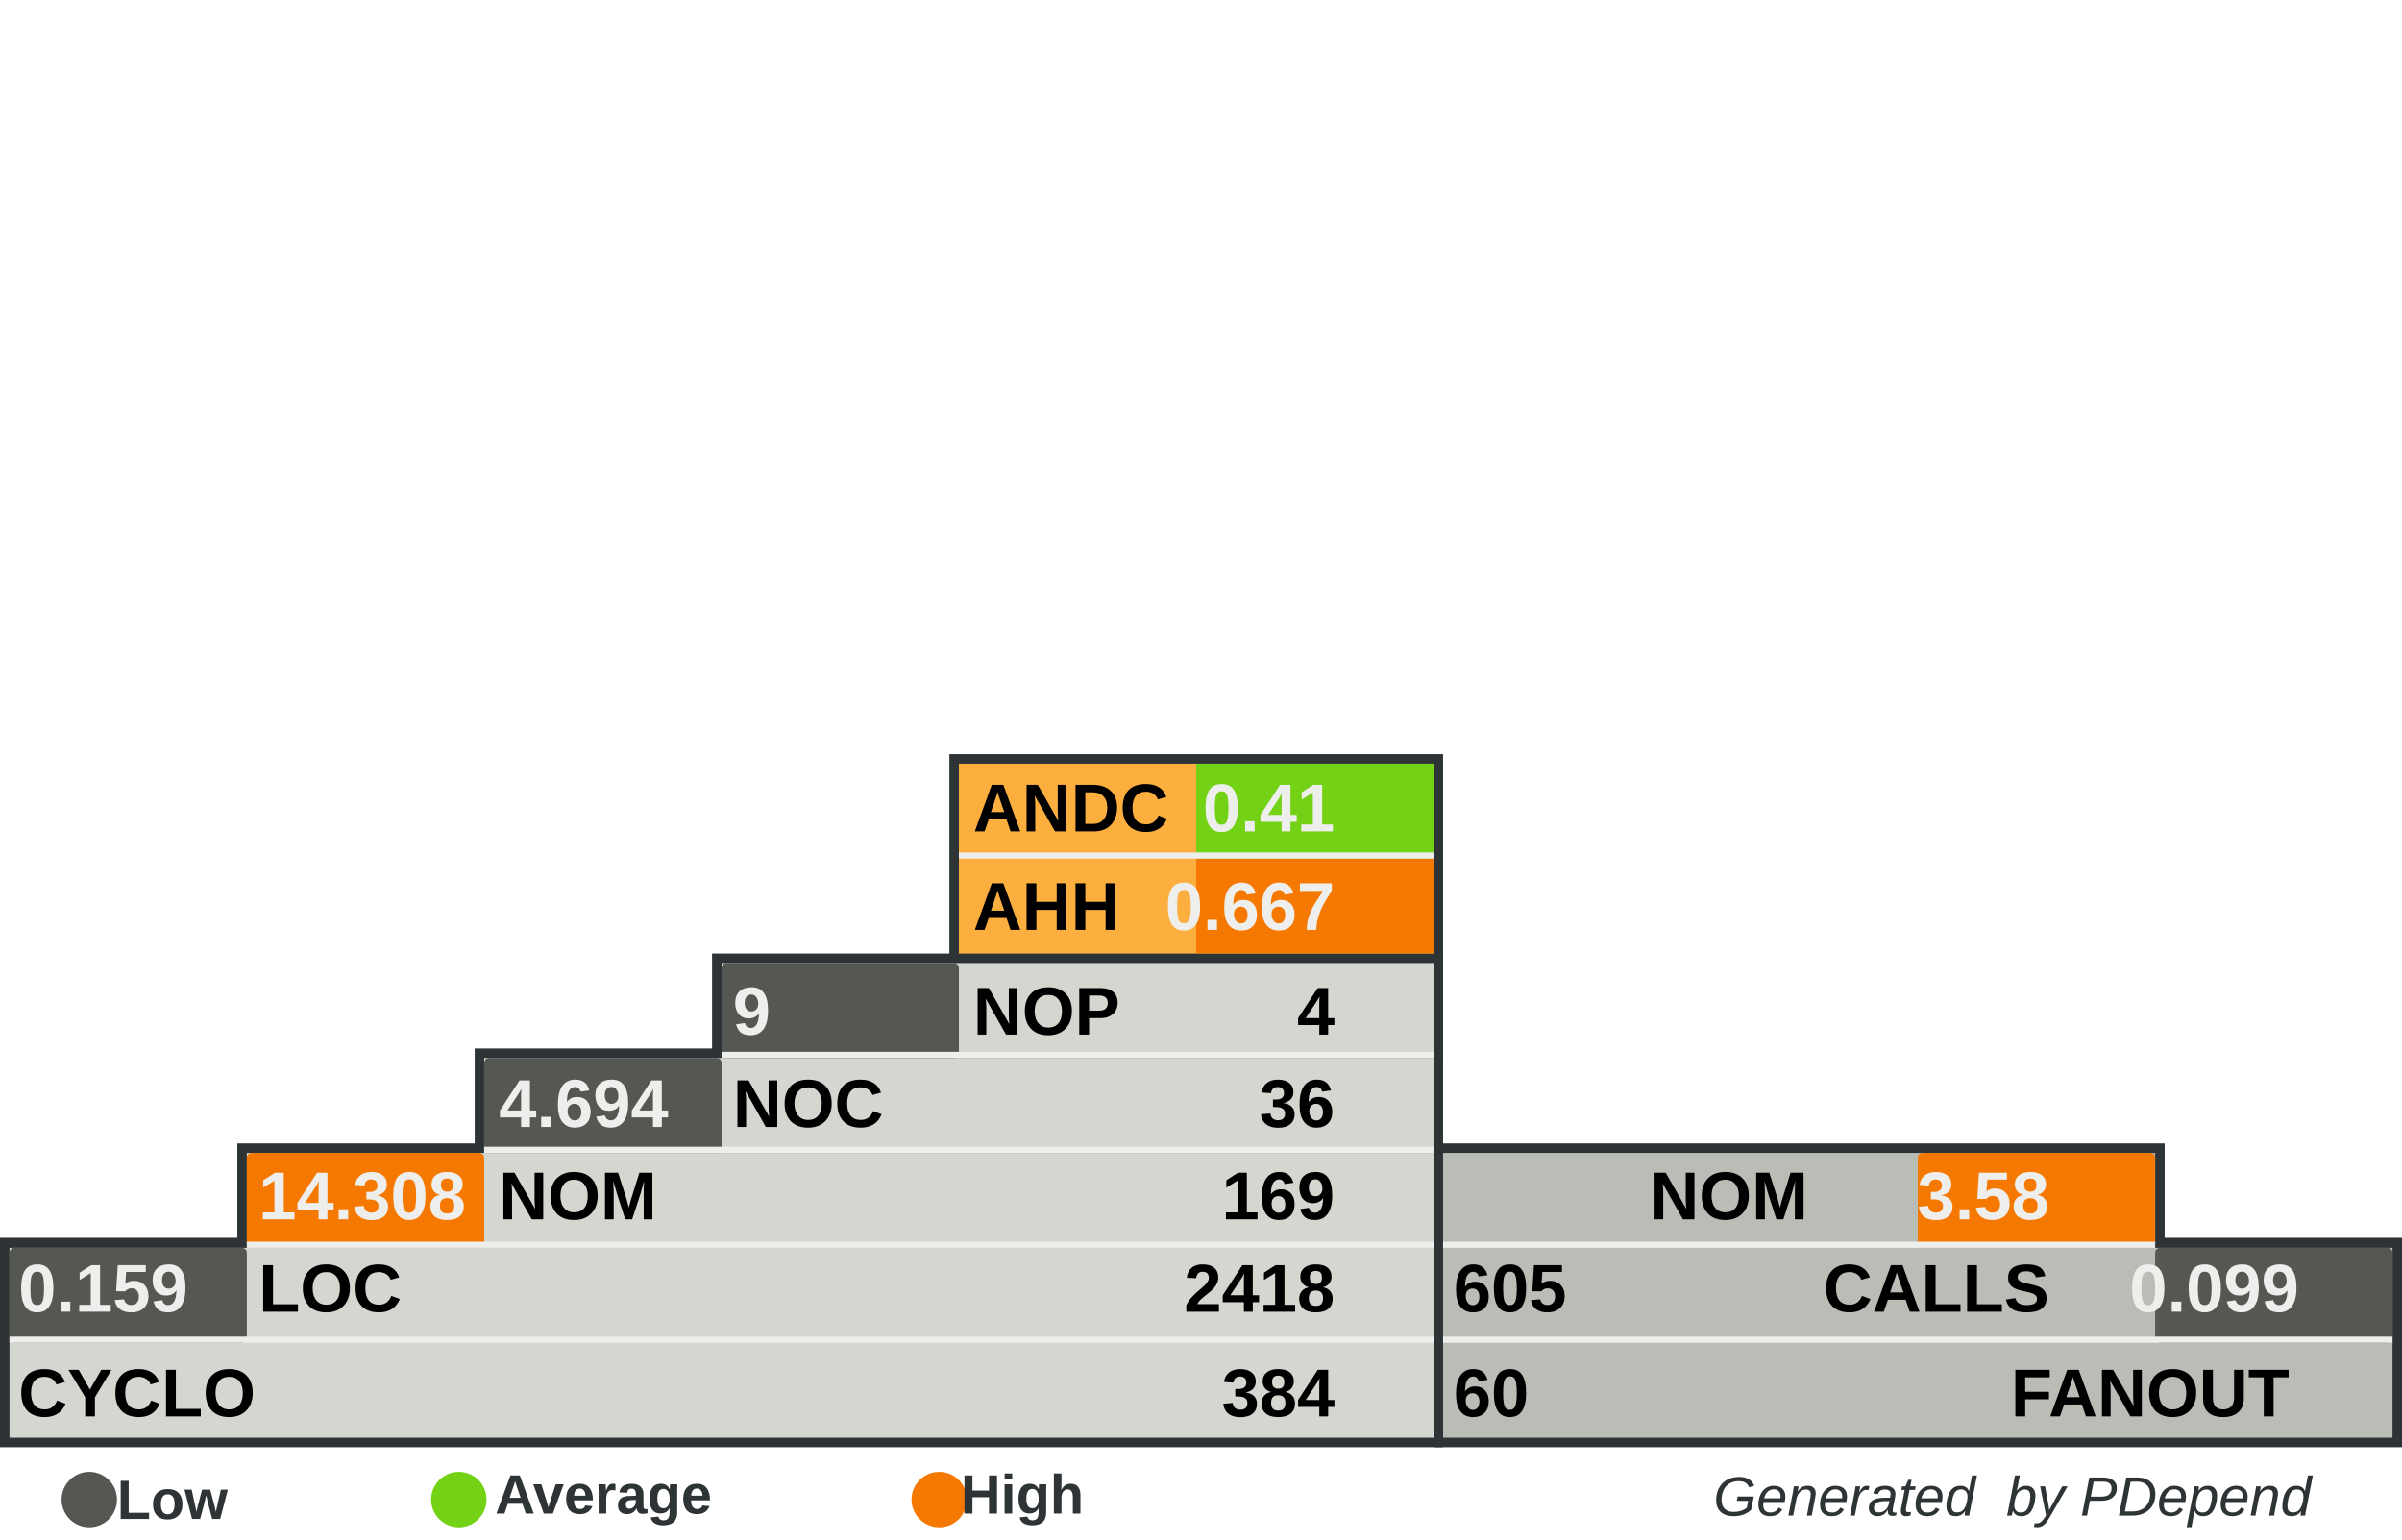
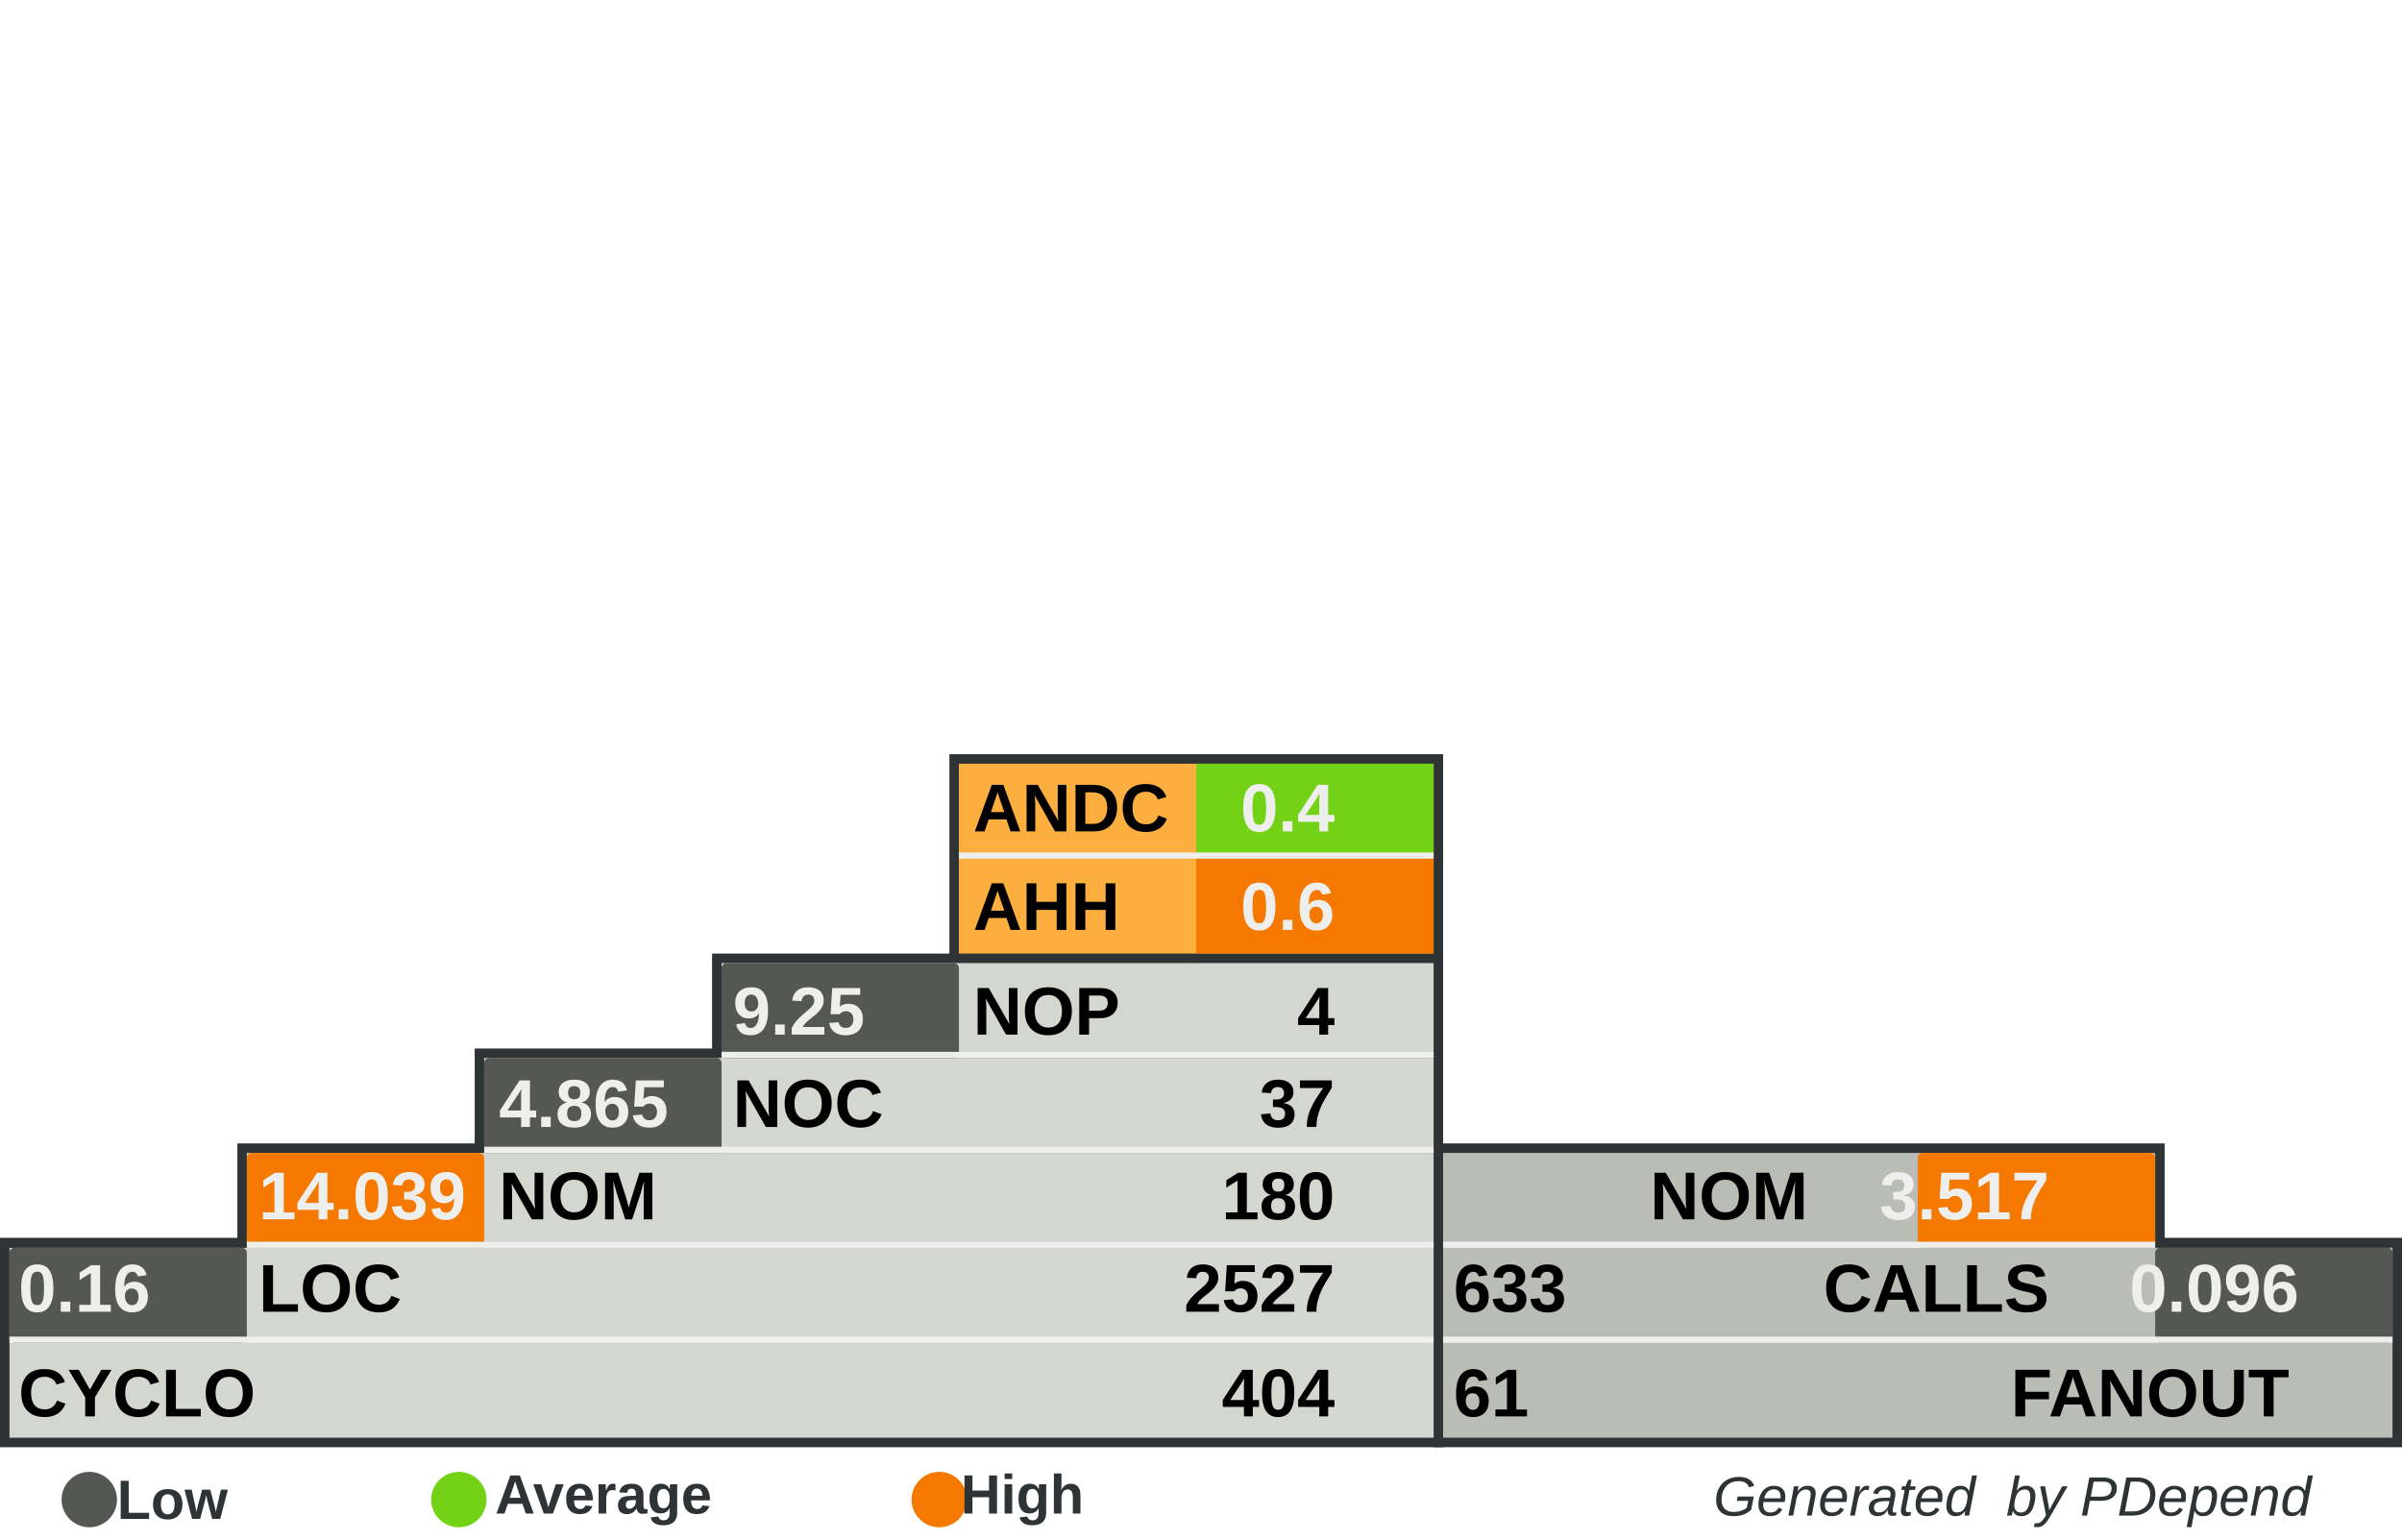
<svg xmlns="http://www.w3.org/2000/svg" width="390" height="250" id="svg5110" version="1.0">
  <defs id="defs5112">
    </defs>
  <g id="layer1">
    <rect style="fill:#555753" width="0" height="0" x="0" y="0" rx="0" ry="0" id="rect8982" xml:id="threshold.low" />
    <rect style="fill:#73d216" width="0" height="0" x="0" y="0" rx="0" ry="0" id="rect8983" xml:id="threshold.average" />
    <rect style="fill:#f57900" width="0" height="0" x="0" y="0" rx="0" ry="0" id="rect2834" xml:id="threshold.high" />
    <rect style="opacity:1;fill:#2e3436;fill-opacity:1;stroke:none;stroke-width:1;stroke-miterlimit:4;stroke-dasharray:none;stroke-opacity:1" id="rect4954" width="118.696" height="16.957" x="232.767" y="185.672" rx="2.978" ry="0" />
    <rect style="opacity:1;fill:#2e3436;fill-opacity:1;stroke:none;stroke-width:1;stroke-miterlimit:4;stroke-dasharray:none;stroke-opacity:1" id="rect4956" width="157.233" height="34" x="232.767" y="201" rx="3.945" ry="0" />
    <rect style="opacity:1;fill:#2e3436;fill-opacity:1;stroke:none;stroke-width:1;stroke-miterlimit:4;stroke-dasharray:none;stroke-opacity:1" id="rect4958" width="80.158" height="33.913" x="154.15" y="122.47" rx="2.011" ry="0" />
    <rect style="opacity:1;fill:#2e3436;fill-opacity:1;stroke:none;stroke-width:1;stroke-miterlimit:4;stroke-dasharray:none;stroke-opacity:1" id="rect4960" width="234.308" height="34" x="0" y="201" rx="5.879" ry="0" />
    <rect style="opacity:1;fill:#2e3436;fill-opacity:1;stroke:none;stroke-width:1;stroke-miterlimit:4;stroke-dasharray:none;stroke-opacity:1" id="rect4962" width="195.771" height="16.957" x="38.538" y="185.672" rx="4.912" ry="0" />
    <rect style="opacity:1;fill:#2e3436;fill-opacity:1;stroke:none;stroke-width:1;stroke-miterlimit:4;stroke-dasharray:none;stroke-opacity:1" id="rect4964" width="157.233" height="16.957" x="77.075" y="170.257" rx="3.945" ry="0" />
    <rect style="opacity:1;fill:#2e3436;fill-opacity:1;stroke:none;stroke-width:1;stroke-miterlimit:4;stroke-dasharray:none;stroke-opacity:1" id="rect4966" width="118.696" height="16.957" x="115.613" y="154.842" rx="2.978" ry="0" />
    <rect style="opacity:1;fill:#d3d7cf;fill-opacity:1;stroke:none;stroke-width:1;stroke-miterlimit:4;stroke-dasharray:none;stroke-opacity:1" id="rect4968" width="231.225" height="30.83" x="1.542" y="202.628" rx="5.801" ry="0" />
    <rect style="opacity:1;fill:#d3d7cf;fill-opacity:1;stroke:none;stroke-width:1;stroke-miterlimit:4;stroke-dasharray:none;stroke-opacity:1" id="rect4970" width="192.688" height="15.415" x="40.079" y="187.214" rx="4.834" ry="0" />
    <rect style="opacity:1;fill:#d3d7cf;fill-opacity:1;stroke:none;stroke-width:1;stroke-miterlimit:4;stroke-dasharray:none;stroke-opacity:1" id="rect4972" width="154.15" height="15.415" x="78.617" y="171.798" rx="3.868" ry="0" />
    <rect style="opacity:1;fill:#d3d7cf;fill-opacity:1;stroke:none;stroke-width:1;stroke-miterlimit:4;stroke-dasharray:none;stroke-opacity:1" id="rect4974" width="115.613" height="15.415" x="117.154" y="156.383" rx="2.901" ry="0" />
    <rect style="opacity:1;fill:#fcaf3e;fill-opacity:1;stroke:none;stroke-width:1;stroke-miterlimit:4;stroke-dasharray:none;stroke-opacity:1" id="rect4976" width="77.075" height="30.83" x="155.692" y="124.012" rx="1.934" ry="0" />
    <rect style="opacity:1;fill:#babdb6;fill-opacity:1;stroke:none;stroke-width:1;stroke-miterlimit:4;stroke-dasharray:none;stroke-opacity:1" id="rect4978" width="154.15" height="30.83" x="234.308" y="202.628" rx="3.868" ry="0" />
    <rect style="opacity:1;fill:#babdb6;fill-opacity:1;stroke:none;stroke-width:1;stroke-miterlimit:4;stroke-dasharray:none;stroke-opacity:1" id="rect4980" width="115.613" height="15.415" x="234.308" y="187.213" rx="2.901" ry="0" />
    <rect style="opacity:1;fill:#73d216;fill-opacity:1;stroke:none;stroke-width:1;stroke-miterlimit:4;stroke-dasharray:none;stroke-opacity:1" id="rect4982" xml:id="rect.andc" width="38.538" height="15.43" x="194.229" y="124.012" rx="0.967" ry="0" />
    <rect style="opacity:1;fill:#f57900;fill-opacity:1;stroke:none;stroke-width:1;stroke-miterlimit:4;stroke-dasharray:none;stroke-opacity:1" id="rect2851" xml:id="rect.ahh" width="38.538" height="15.4" x="194.229" y="139.412" rx="0.967" ry="0" />
    <rect style="opacity:1;fill:#555753;fill-opacity:1;stroke:none;stroke-width:1;stroke-miterlimit:4;stroke-dasharray:none;stroke-opacity:1" id="rect4984" xml:id="rect.noc-nop" width="38.538" height="15.415" x="117.154" y="156.383" rx="0.806" />
    <rect style="opacity:1;fill:#555753;fill-opacity:1;stroke:none;stroke-width:1;stroke-miterlimit:4;stroke-dasharray:none;stroke-opacity:1" id="rect4986" xml:id="rect.nom-noc" width="38.538" height="15.415" x="78.617" y="171.798" rx="0.806" />
    <rect style="opacity:1;fill:#f57900;fill-opacity:1;stroke:none;stroke-width:1;stroke-miterlimit:4;stroke-dasharray:none;stroke-opacity:1" id="rect4988" xml:id="rect.loc-nom" width="38.538" height="15.415" x="40.079" y="187.213" rx="0.806" />
    <rect style="opacity:1;fill:#555753;fill-opacity:1;stroke:none;stroke-width:1;stroke-miterlimit:4;stroke-dasharray:none;stroke-opacity:1" id="rect4990" xml:id="rect.cyclo-loc" width="38.538" height="15.415" x="1.542" y="202.628" rx="0.806" />
    <rect style="opacity:1;fill:#f57900;fill-opacity:1;stroke:none;stroke-width:1;stroke-miterlimit:4;stroke-dasharray:none;stroke-opacity:1" id="rect4992" xml:id="rect.calls-nom" width="38.538" height="15.415" x="311.383" y="187.213" rx="0.806" />
    <rect style="opacity:1;fill:#555753;fill-opacity:1;stroke:none;stroke-width:1;stroke-miterlimit:4;stroke-dasharray:none;stroke-opacity:1" id="rect4994" xml:id="rect.fanout-calls" width="38.538" height="15.415" x="349.921" y="202.628" rx="0.806" />
    <rect style="opacity:1;fill:#eeeeec;fill-opacity:1;stroke:none;stroke-width:1;stroke-miterlimit:4;stroke-dasharray:none;stroke-opacity:1" id="rect4996" width="231.225" height="1" x="1.542" y="217.043" rx="5.801" ry="0" />
    <rect style="opacity:1;fill:#eeeeec;fill-opacity:1;stroke:none;stroke-width:1;stroke-miterlimit:4;stroke-dasharray:none;stroke-opacity:1" id="rect4998" width="192.688" height="1" x="40.079" y="201.628" rx="4.834" ry="0" />
    <rect style="opacity:1;fill:#eeeeec;fill-opacity:1;stroke:none;stroke-width:1;stroke-miterlimit:4;stroke-dasharray:none;stroke-opacity:1" id="rect5000" width="154.15" height="1" x="78.617" y="186.213" rx="3.868" ry="0" />
    <rect style="opacity:1;fill:#eeeeec;fill-opacity:1;stroke:none;stroke-width:1;stroke-miterlimit:4;stroke-dasharray:none;stroke-opacity:1" id="rect5002" width="115.613" height="1" x="117.154" y="170.798" rx="2.901" ry="0" />
    <rect style="opacity:1;fill:#eeeeec;fill-opacity:1;stroke:none;stroke-width:1;stroke-miterlimit:4;stroke-dasharray:none;stroke-opacity:1" id="rect5004" width="115.613" height="1" x="234.308" y="201.628" rx="2.901" ry="0" />
    <rect style="opacity:1;fill:#eeeeec;fill-opacity:1;stroke:none;stroke-width:1;stroke-miterlimit:4;stroke-dasharray:none;stroke-opacity:1" id="rect5006" width="154.15" height="1" x="234.308" y="217.043" rx="3.868" ry="0" />
    <rect style="opacity:1;fill:#eeeeec;fill-opacity:1;stroke:none;stroke-width:1;stroke-miterlimit:4;stroke-dasharray:none;stroke-opacity:1" id="rect5008" width="77.075" height="1" x="155.692" y="138.427" rx="1.934" ry="0" />
    <text xml:space="preserve" style="font-size:11px;font-style:normal;font-variant:normal;font-weight:bold;font-stretch:normal;fill:#000000;fill-opacity:1;stroke:none;stroke-width:1px;stroke-linecap:butt;stroke-linejoin:miter;stroke-opacity:1;font-family:Arial" x="158" y="135" title="Average Number of Derived Classes" id="text5010">
      <tspan title="Average Number of Derived Classes" id="tspan5012" x="158" y="135">ANDC</tspan>
    </text>
    <text xml:space="preserve" style="font-size:11px;font-style:normal;font-variant:normal;font-weight:bold;font-stretch:normal;fill:#000000;fill-opacity:1;stroke:none;stroke-width:1px;stroke-linecap:butt;stroke-linejoin:miter;stroke-opacity:1;font-family:Arial" x="158" y="151" title="Average Hierarchy Height" id="text5014">
      <tspan title="Average Hierarchy Height" id="tspan5016" x="158" y="151">AHH</tspan>
    </text>
    <text xml:space="preserve" style="font-size:11px;font-style:normal;font-variant:normal;font-weight:bold;font-stretch:normal;fill:#000000;fill-opacity:1;stroke:none;stroke-width:1px;stroke-linecap:butt;stroke-linejoin:miter;stroke-opacity:1;font-family:Arial" x="158" y="168" title="Number Of Packages" id="text5018">
      <tspan title="Number Of Packages" id="tspan5020" x="158" y="168">NOP</tspan>
    </text>
    <text xml:space="preserve" style="font-size:11px;font-style:normal;font-variant:normal;font-weight:bold;font-stretch:normal;fill:#000000;fill-opacity:1;stroke:none;stroke-width:1px;stroke-linecap:butt;stroke-linejoin:miter;stroke-opacity:1;font-family:Arial" x="119" y="183" id="text5022" title="Number Of Classes" transform="scale(0.9999985,1.000001)">
      <tspan title="Number Of Classes" id="tspan5024" x="119" y="183">NOC</tspan>
    </text>
    <text xml:space="preserve" style="font-size:11px;font-style:normal;font-variant:normal;font-weight:bold;font-stretch:normal;fill:#000000;fill-opacity:1;stroke:none;stroke-width:1px;stroke-linecap:butt;stroke-linejoin:miter;stroke-opacity:1;font-family:Arial" x="81" y="198" id="text5026" title="Number Of Methods (Methods+Functions)" transform="scale(0.9999985,1.000001)">
      <tspan title="Number Of Methods (Methods+Functions)" id="tspan5028" x="81" y="198">NOM</tspan>
    </text>
    <text xml:space="preserve" style="font-size:11px;font-style:normal;font-variant:normal;font-weight:bold;font-stretch:normal;fill:#000000;fill-opacity:1;stroke:none;stroke-width:1px;stroke-linecap:butt;stroke-linejoin:miter;stroke-opacity:1;font-family:Arial" x="42" y="213" id="text5030" title="Lines Of Code (Non Comment and Non Whitespace Lines)" transform="scale(0.9999985,1.000001)">
      <tspan title="Lines Of Code (Non Comment and Non Whitespace Lines)" id="tspan5032" x="42" y="213">LOC</tspan>
    </text>
    <text xml:space="preserve" style="font-size:11px;font-style:normal;font-variant:normal;font-weight:bold;font-stretch:normal;fill:#000000;fill-opacity:1;stroke:none;stroke-width:1px;stroke-linecap:butt;stroke-linejoin:miter;stroke-opacity:1;font-family:Arial" x="3" y="230" id="text5034" title="Cyclomatic Complexity" transform="scale(0.9999985,1.000001)">
      <tspan title="Cyclomatic Complexity" id="tspan5036" x="3" y="230">CYCLO</tspan>
    </text>
    <text xml:space="preserve" style="font-size:11px;font-style:normal;font-variant:normal;font-weight:bold;font-stretch:normal;text-align:end;text-anchor:end;fill:#000000;fill-opacity:1;stroke:none;stroke-width:1px;stroke-linecap:butt;stroke-linejoin:miter;stroke-opacity:1;font-family:Arial" x="308.858" y="198" id="text5038" title="Number Of Methods (Methods+Functions)" transform="scale(0.9999985,1.000001)">
      <tspan title="Number Of Methods (Methods+Functions)" id="tspan5040" x="308.858" y="198">NOM</tspan>
    </text>
    <text xml:space="preserve" style="font-size:11px;font-style:normal;font-variant:normal;font-weight:bold;font-stretch:normal;text-anchor:end;fill:#000000;fill-opacity:1;stroke:none;stroke-width:1px;stroke-linecap:butt;stroke-linejoin:miter;stroke-opacity:1;font-family:Arial" x="348" y="213" id="text5042" title="Number of Operation Calls" transform="scale(0.9999985,1.000001)">
      <tspan title="Number of Operation Calls" id="tspan5044" x="348" y="213">CALLS</tspan>
    </text>
    <text xml:space="preserve" style="font-size:11px;font-style:normal;font-variant:normal;font-weight:bold;font-stretch:normal;text-anchor:end;fill:#000000;fill-opacity:1;stroke:none;stroke-width:1px;stroke-linecap:butt;stroke-linejoin:miter;stroke-opacity:1;font-family:Arial" x="387" y="230" id="text5046" title="Number of Called Classes" transform="scale(0.9999985,1.000001)">
      <tspan title="Number of Called Classes" id="tspan5048" x="387" y="230">FANOUT</tspan>
    </text>
    <text xml:space="preserve" style="font-size:11px;font-style:normal;font-variant:normal;font-weight:bold;font-stretch:normal;fill:#000000;fill-opacity:1;stroke:none;stroke-width:1px;stroke-linecap:butt;stroke-linejoin:miter;stroke-opacity:1;font-family:Arial" title="Number of Called Classes" x="236" y="230" id="text5050" transform="scale(0.9999985,1.000001)">
-       <tspan title="Number of Called Classes" id="tspan5052" xml:id="pdepend.fanout" x="236" y="230">60</tspan>
+       <tspan title="Number of Called Classes" id="tspan5052" xml:id="pdepend.fanout" x="236" y="230">61</tspan>
    </text>
    <text xml:space="preserve" style="font-size:11px;font-style:normal;font-variant:normal;font-weight:bold;font-stretch:normal;fill:#000000;fill-opacity:1;stroke:none;stroke-width:1px;stroke-linecap:butt;stroke-linejoin:miter;stroke-opacity:1;font-family:Arial" title="Number of Operation Calls" x="236" y="213" id="text5054" transform="scale(0.9999985,1.000001)">
-       <tspan title="Number of Operation Calls" id="tspan5056" xml:id="pdepend.calls" x="236" y="213">605</tspan>
+       <tspan title="Number of Operation Calls" id="tspan5056" xml:id="pdepend.calls" x="236" y="213">633</tspan>
    </text>
    <text xml:space="preserve" style="font-size:11px;font-style:normal;font-variant:normal;font-weight:bold;font-stretch:normal;text-anchor:end;fill:#000000;fill-opacity:1;stroke:none;stroke-width:1px;stroke-linecap:butt;stroke-linejoin:miter;stroke-opacity:1;font-family:Arial" title="Cyclomatic Complexity" x="232" y="230" id="text5058" transform="scale(0.9999985,1.000001)">
-       <tspan title="Cyclomatic Complexity" id="tspan5060" xml:id="pdepend.cyclo" x="232" y="230">384</tspan>
+       <tspan title="Cyclomatic Complexity" id="tspan5060" xml:id="pdepend.cyclo" x="232" y="230">404</tspan>
    </text>
    <text xml:space="preserve" style="font-size:11px;font-style:normal;font-variant:normal;font-weight:bold;font-stretch:normal;text-anchor:end;fill:#000000;fill-opacity:1;stroke:none;stroke-width:1px;stroke-linecap:butt;stroke-linejoin:miter;stroke-opacity:1;font-family:Arial" title="Lines Of Code (Non Comment and Non Whitespace Lines)" x="232" y="213" id="text5062" transform="scale(0.9999985,1.000001)">
-       <tspan xml:id="pdepend.loc" title="Lines Of Code (Non Comment and Non Whitespace Lines)" id="tspan5064" x="232" y="213">2418</tspan>
+       <tspan xml:id="pdepend.loc" title="Lines Of Code (Non Comment and Non Whitespace Lines)" id="tspan5064" x="232" y="213">2527</tspan>
    </text>
    <text xml:space="preserve" style="font-size:11px;font-style:normal;font-variant:normal;font-weight:bold;font-stretch:normal;text-anchor:end;fill:#000000;fill-opacity:1;stroke:none;stroke-width:1px;stroke-linecap:butt;stroke-linejoin:miter;stroke-opacity:1;font-family:Arial" title="Number Of Methods (Methods+Functions)" x="232" y="198" id="text5066" transform="scale(0.9999985,1.000001)">
-       <tspan title="Number Of Methods (Methods+Functions)" id="tspan5068" xml:id="pdepend.nom" x="232" y="198">169</tspan>
+       <tspan title="Number Of Methods (Methods+Functions)" id="tspan5068" xml:id="pdepend.nom" x="232" y="198">180</tspan>
    </text>
    <text xml:space="preserve" style="font-size:11px;font-style:normal;font-variant:normal;font-weight:bold;font-stretch:normal;text-anchor:end;fill:#000000;fill-opacity:1;stroke:none;stroke-width:1px;stroke-linecap:butt;stroke-linejoin:miter;stroke-opacity:1;font-family:Arial" title="Number Of Packages" x="232" y="168" id="text5070" transform="scale(0.9999985,1.000001)">
      <tspan title="Number Of Packages" id="tspan5072" xml:id="pdepend.nop" x="232" y="168">4</tspan>
    </text>
    <text xml:space="preserve" style="font-size:11px;font-style:normal;font-variant:normal;font-weight:bold;font-stretch:normal;text-anchor:end;fill:#000000;fill-opacity:1;stroke:none;stroke-width:1px;stroke-linecap:butt;stroke-linejoin:miter;stroke-opacity:1;font-family:Arial" title="Number Of Classes" x="232" y="183" id="text5074" transform="scale(0.9999985,1.000001)">
-       <tspan title="Number Of Classes" id="tspan5076" xml:id="pdepend.noc" x="232" y="183">36</tspan>
+       <tspan title="Number Of Classes" id="tspan5076" xml:id="pdepend.noc" x="232" y="183">37</tspan>
    </text>
    <text xml:space="preserve" style="font-size:11px;font-style:normal;font-variant:normal;font-weight:bold;font-stretch:normal;text-anchor:end;fill:#eeeeec;fill-opacity:1;stroke:none;stroke-width:1px;stroke-linecap:butt;stroke-linejoin:miter;stroke-opacity:1;font-family:Arial" title="Average Number of Derived Classes" x="232" y="135" id="text5078" transform="scale(0.9999985,1.000001)">
-       <tspan title="Average Number of Derived Classes" id="tspan5080" xml:id="pdepend.andc" x="232" y="135">0.41</tspan>
+       <tspan title="Average Number of Derived Classes" id="tspan5080" xml:id="pdepend.andc" x="232" y="135">0.4</tspan>
    </text>
    <text xml:space="preserve" style="font-size:11px;font-style:normal;font-variant:normal;font-weight:bold;font-stretch:normal;text-anchor:end;fill:#eeeeec;fill-opacity:1;stroke:none;stroke-width:1px;stroke-linecap:butt;stroke-linejoin:miter;stroke-opacity:1;font-family:Arial" title="Average Hierarchy Height" x="232" y="151" id="text5082" transform="scale(0.9999985,1.000001)">
-       <tspan title="Average Hierarchy Height" id="tspan5084" xml:id="pdepend.ahh" x="232" y="151">0.667</tspan>
+       <tspan title="Average Hierarchy Height" id="tspan5084" xml:id="pdepend.ahh" x="232" y="151">0.6</tspan>
    </text>
    <text xml:space="preserve" style="font-size:11px;font-style:normal;font-variant:normal;font-weight:bold;font-stretch:normal;fill:#eeeeec;fill-opacity:1;stroke:none;stroke-width:1px;stroke-linecap:butt;stroke-linejoin:miter;stroke-opacity:1;font-family:Arial" title="Ratio: Number of Classes / Number of Packages" x="119" y="168" id="text5086" transform="scale(0.9999985,1.000001)">
-       <tspan title="Ratio: Number of Classes / Number of Packages" id="tspan5088" xml:id="pdepend.noc-nop" x="119" y="168">9</tspan>
+       <tspan title="Ratio: Number of Classes / Number of Packages" id="tspan5088" xml:id="pdepend.noc-nop" x="119" y="168">9.25</tspan>
    </text>
    <text xml:space="preserve" style="font-size:11px;font-style:normal;font-variant:normal;font-weight:bold;font-stretch:normal;fill:#eeeeec;fill-opacity:1;stroke:none;stroke-width:1px;stroke-linecap:butt;stroke-linejoin:miter;stroke-opacity:1;font-family:Arial" title="Ratio: Number of Methods / Number of Classes" x="81" y="183" id="text5090" transform="scale(0.9999985,1.000001)">
-       <tspan title="Ratio: Number of Methods / Number of Classes" id="tspan5092" xml:id="pdepend.nom-noc" x="81" y="183">4.694</tspan>
+       <tspan title="Ratio: Number of Methods / Number of Classes" id="tspan5092" xml:id="pdepend.nom-noc" x="81" y="183">4.865</tspan>
    </text>
    <text xml:space="preserve" style="font-size:11px;font-style:normal;font-variant:normal;font-weight:bold;font-stretch:normal;fill:#eeeeec;fill-opacity:1;stroke:none;stroke-width:1px;stroke-linecap:butt;stroke-linejoin:miter;stroke-opacity:1;font-family:Arial" title="Ratio: Lines of Code / Number of Methods" x="42" y="198" id="text5094" transform="scale(0.9999985,1.000001)">
-       <tspan title="Ratio: Lines of Code / Number of Methods" id="tspan5096" xml:id="pdepend.loc-nom" x="42" y="198">14.308</tspan>
+       <tspan title="Ratio: Lines of Code / Number of Methods" id="tspan5096" xml:id="pdepend.loc-nom" x="42" y="198">14.039</tspan>
    </text>
    <text xml:space="preserve" style="font-size:11px;font-style:normal;font-variant:normal;font-weight:bold;font-stretch:normal;fill:#eeeeec;fill-opacity:1;stroke:none;stroke-width:1px;stroke-linecap:butt;stroke-linejoin:miter;stroke-opacity:1;font-family:Arial" title="Ratio: Cyclomatic Complexity / Lines of Code" x="3" y="213" id="text5098" transform="scale(0.9999985,1.000001)">
-       <tspan title="Ratio: Cyclomatic Complexity / Lines of Code" id="tspan5100" xml:id="pdepend.cyclo-loc" x="3" y="213">0.159</tspan>
+       <tspan title="Ratio: Cyclomatic Complexity / Lines of Code" id="tspan5100" xml:id="pdepend.cyclo-loc" x="3" y="213">0.16</tspan>
    </text>
    <text xml:space="preserve" style="font-size:11px;font-style:normal;font-variant:normal;font-weight:bold;font-stretch:normal;text-anchor:end;fill:#eeeeec;fill-opacity:1;stroke:none;stroke-width:1px;stroke-linecap:butt;stroke-linejoin:miter;stroke-opacity:1;font-family:Arial" title="Ratio: Number of Called Classes(FANOUT) / Number of Operation Calls" x="388.563" y="213" id="text5102" transform="scale(0.9999985,1.000001)">
-       <tspan title="Ratio: Number of Called Classes(FANOUT) / Number of Operation Calls" id="tspan5104" xml:id="pdepend.fanout-calls" x="388.563" y="213">0.099</tspan>
+       <tspan title="Ratio: Number of Called Classes(FANOUT) / Number of Operation Calls" id="tspan5104" xml:id="pdepend.fanout-calls" x="388.563" y="213">0.096</tspan>
    </text>
    <text xml:space="preserve" style="font-size:11px;font-style:normal;font-variant:normal;font-weight:bold;font-stretch:normal;text-anchor:end;fill:#eeeeec;fill-opacity:1;stroke:none;stroke-width:1px;stroke-linecap:butt;stroke-linejoin:miter;stroke-opacity:1;font-family:Arial" title="Ratio: Number of Operation Calls / Number of Methods (Methods+Functions)" x="348" y="198" id="text5106" transform="scale(0.9999985,1.000001)">
-       <tspan title="Ratio: Number of Operation Calls / Number of Methods (Methods+Functions)" id="tspan5108" xml:id="pdepend.calls-nom" x="348" y="198">3.58</tspan>
+       <tspan title="Ratio: Number of Operation Calls / Number of Methods (Methods+Functions)" id="tspan5108" xml:id="pdepend.calls-nom" x="348" y="198">3.517</tspan>
    </text>
    <text xml:space="preserve" style="font-size:8px;font-style:normal;font-variant:normal;font-weight:bold;font-stretch:normal;text-align:end;text-anchor:end;fill:#2e3436;fill-opacity:1;stroke:none;stroke-width:1px;stroke-linecap:butt;stroke-linejoin:miter;stroke-opacity:1;font-family:Arial" x="386.395" y="246.106" id="text2692">
      <tspan id="tspan2694" x="386.395" y="246.106" style="font-size:9px;font-style:italic;font-variant:normal;font-weight:normal;font-stretch:normal;text-align:end;text-anchor:end;fill:#2e3436;font-family:Arial;">Generated  by PDepend</tspan>
    </text>
    <path style="opacity:1;fill:#555753;fill-opacity:1;stroke:none;stroke-width:1;stroke-miterlimit:4;stroke-dasharray:none;stroke-opacity:1" id="path3780" d="M 65.333,285.667 A 12,10.333 0 1 1 41.333,285.667 A 12,10.333 0 1 1 65.333,285.667 z" transform="matrix(0.375,0,0,0.4354839,-5.5,119.0968)" />
    <text xml:space="preserve" style="font-size:8px;font-style:normal;font-weight:bold;text-align:center;text-anchor:middle;fill:#2e3436;fill-opacity:1;stroke:none;stroke-width:1px;stroke-linecap:butt;stroke-linejoin:miter;stroke-opacity:1;font-family:URW Chancery L;" x="32.387" y="246.642" id="text3782">
      <tspan id="tspan3784" x="32.387" y="246.642" style="font-size:9px;font-style:normal;font-variant:normal;font-weight:bold;font-stretch:normal;fill:#2e3436;font-family:Arial;">Low</tspan>
    </text>
    <path style="opacity:1;fill:#73d216;fill-opacity:1;stroke:none;stroke-width:1;stroke-miterlimit:4;stroke-dasharray:none;stroke-opacity:1" id="path3786" d="M 65.333,285.667 A 12,10.333 0 1 1 41.333,285.667 A 12,10.333 0 1 1 65.333,285.667 z" transform="matrix(0.375,0,0,0.4354839,54.5,119.0968)" />
    <text xml:space="preserve" style="font-size:8px;font-style:normal;font-weight:bold;text-align:center;text-anchor:middle;fill:#2e3436;fill-opacity:1;stroke:none;stroke-width:1px;stroke-linecap:butt;stroke-linejoin:miter;stroke-opacity:1;font-family:URW Chancery L;" x="102.387" y="245.774" id="text3788">
      <tspan id="tspan3790" x="102.387" y="245.774" style="font-size:9px;font-style:normal;font-variant:normal;font-weight:bold;font-stretch:normal;fill:#2e3436;font-family:Arial;">Average</tspan>
    </text>
    <path style="opacity:1;fill:#f57900;fill-opacity:1;stroke:none;stroke-width:1;stroke-miterlimit:4;stroke-dasharray:none;stroke-opacity:1" id="path3792" d="M 65.333,285.667 A 12,10.333 0 1 1 41.333,285.667 A 12,10.333 0 1 1 65.333,285.667 z" transform="matrix(0.375,0,0,0.4354839,132.5,119.0968)" />
    <text xml:space="preserve" style="font-size:8px;font-style:normal;font-weight:bold;text-align:center;text-anchor:middle;fill:#2e3436;fill-opacity:1;stroke:none;stroke-width:1px;stroke-linecap:butt;stroke-linejoin:miter;stroke-opacity:1;font-family:URW Chancery L;" x="170.387" y="245.774" id="text3794">
      <tspan id="tspan3796" x="170.387" y="245.774" style="font-size:9px;font-style:normal;font-variant:normal;font-weight:bold;font-stretch:normal;fill:#2e3436;font-family:Arial;">High</tspan>
    </text>
  </g>
</svg>
